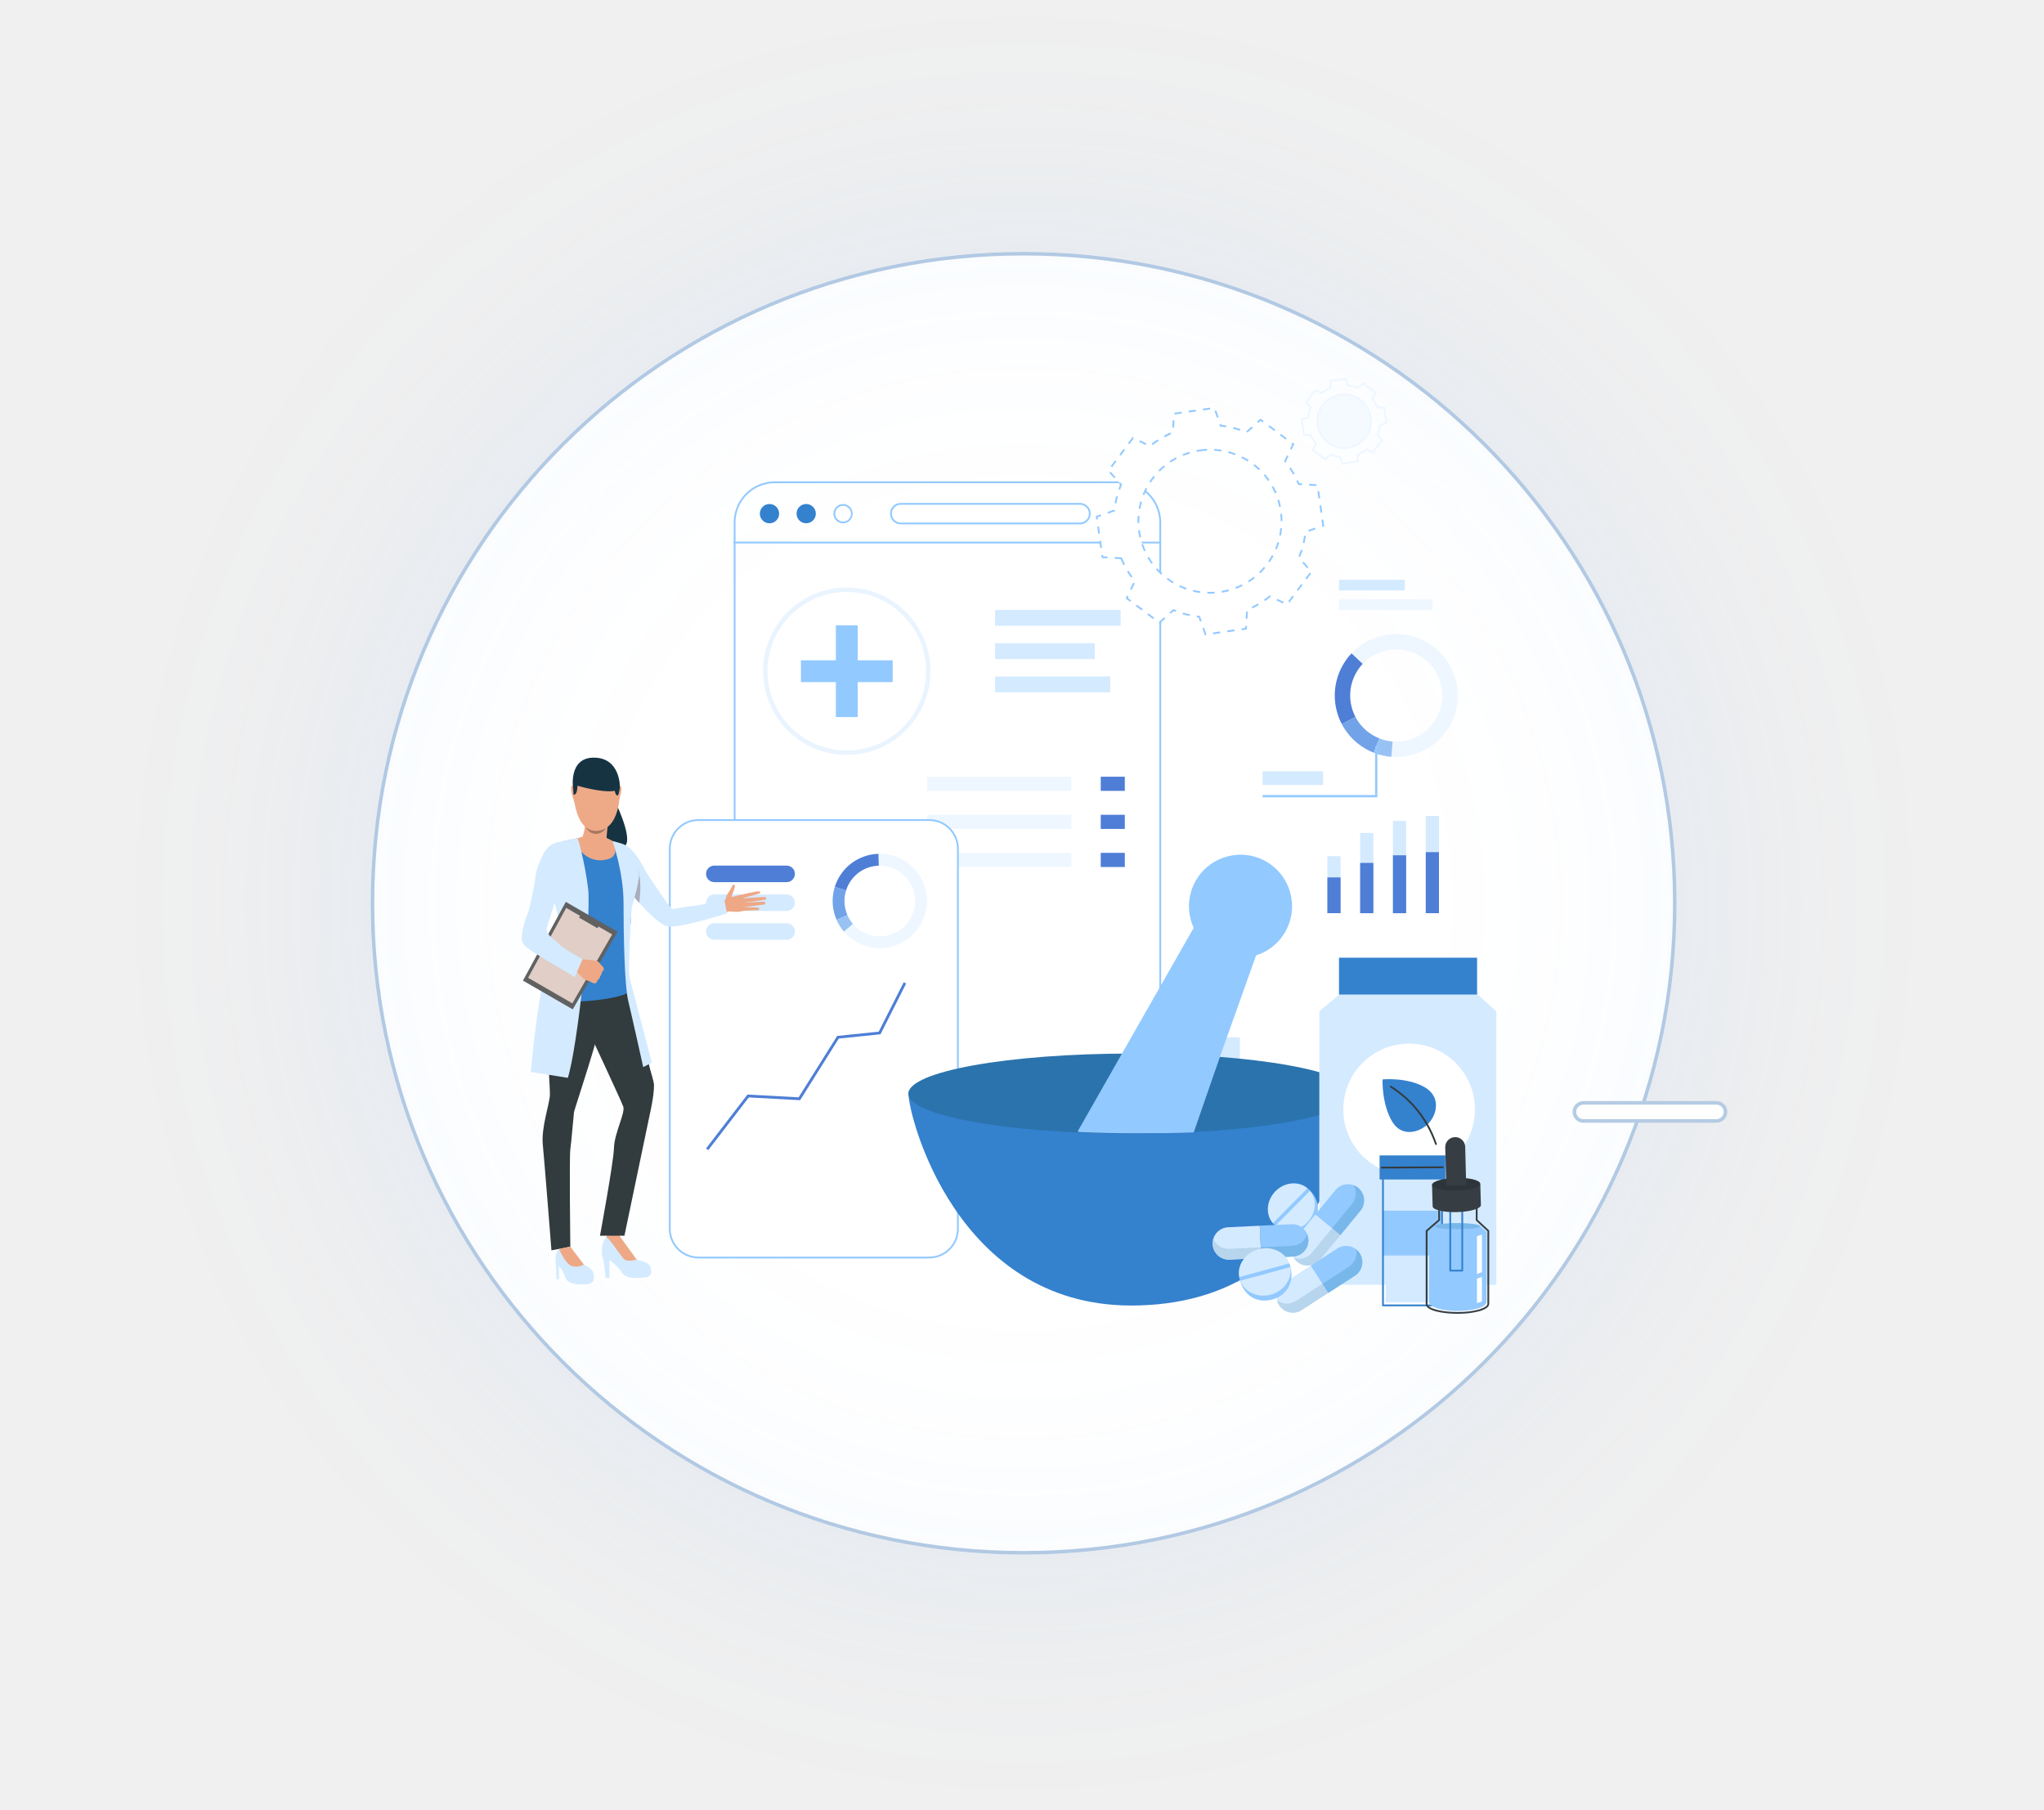
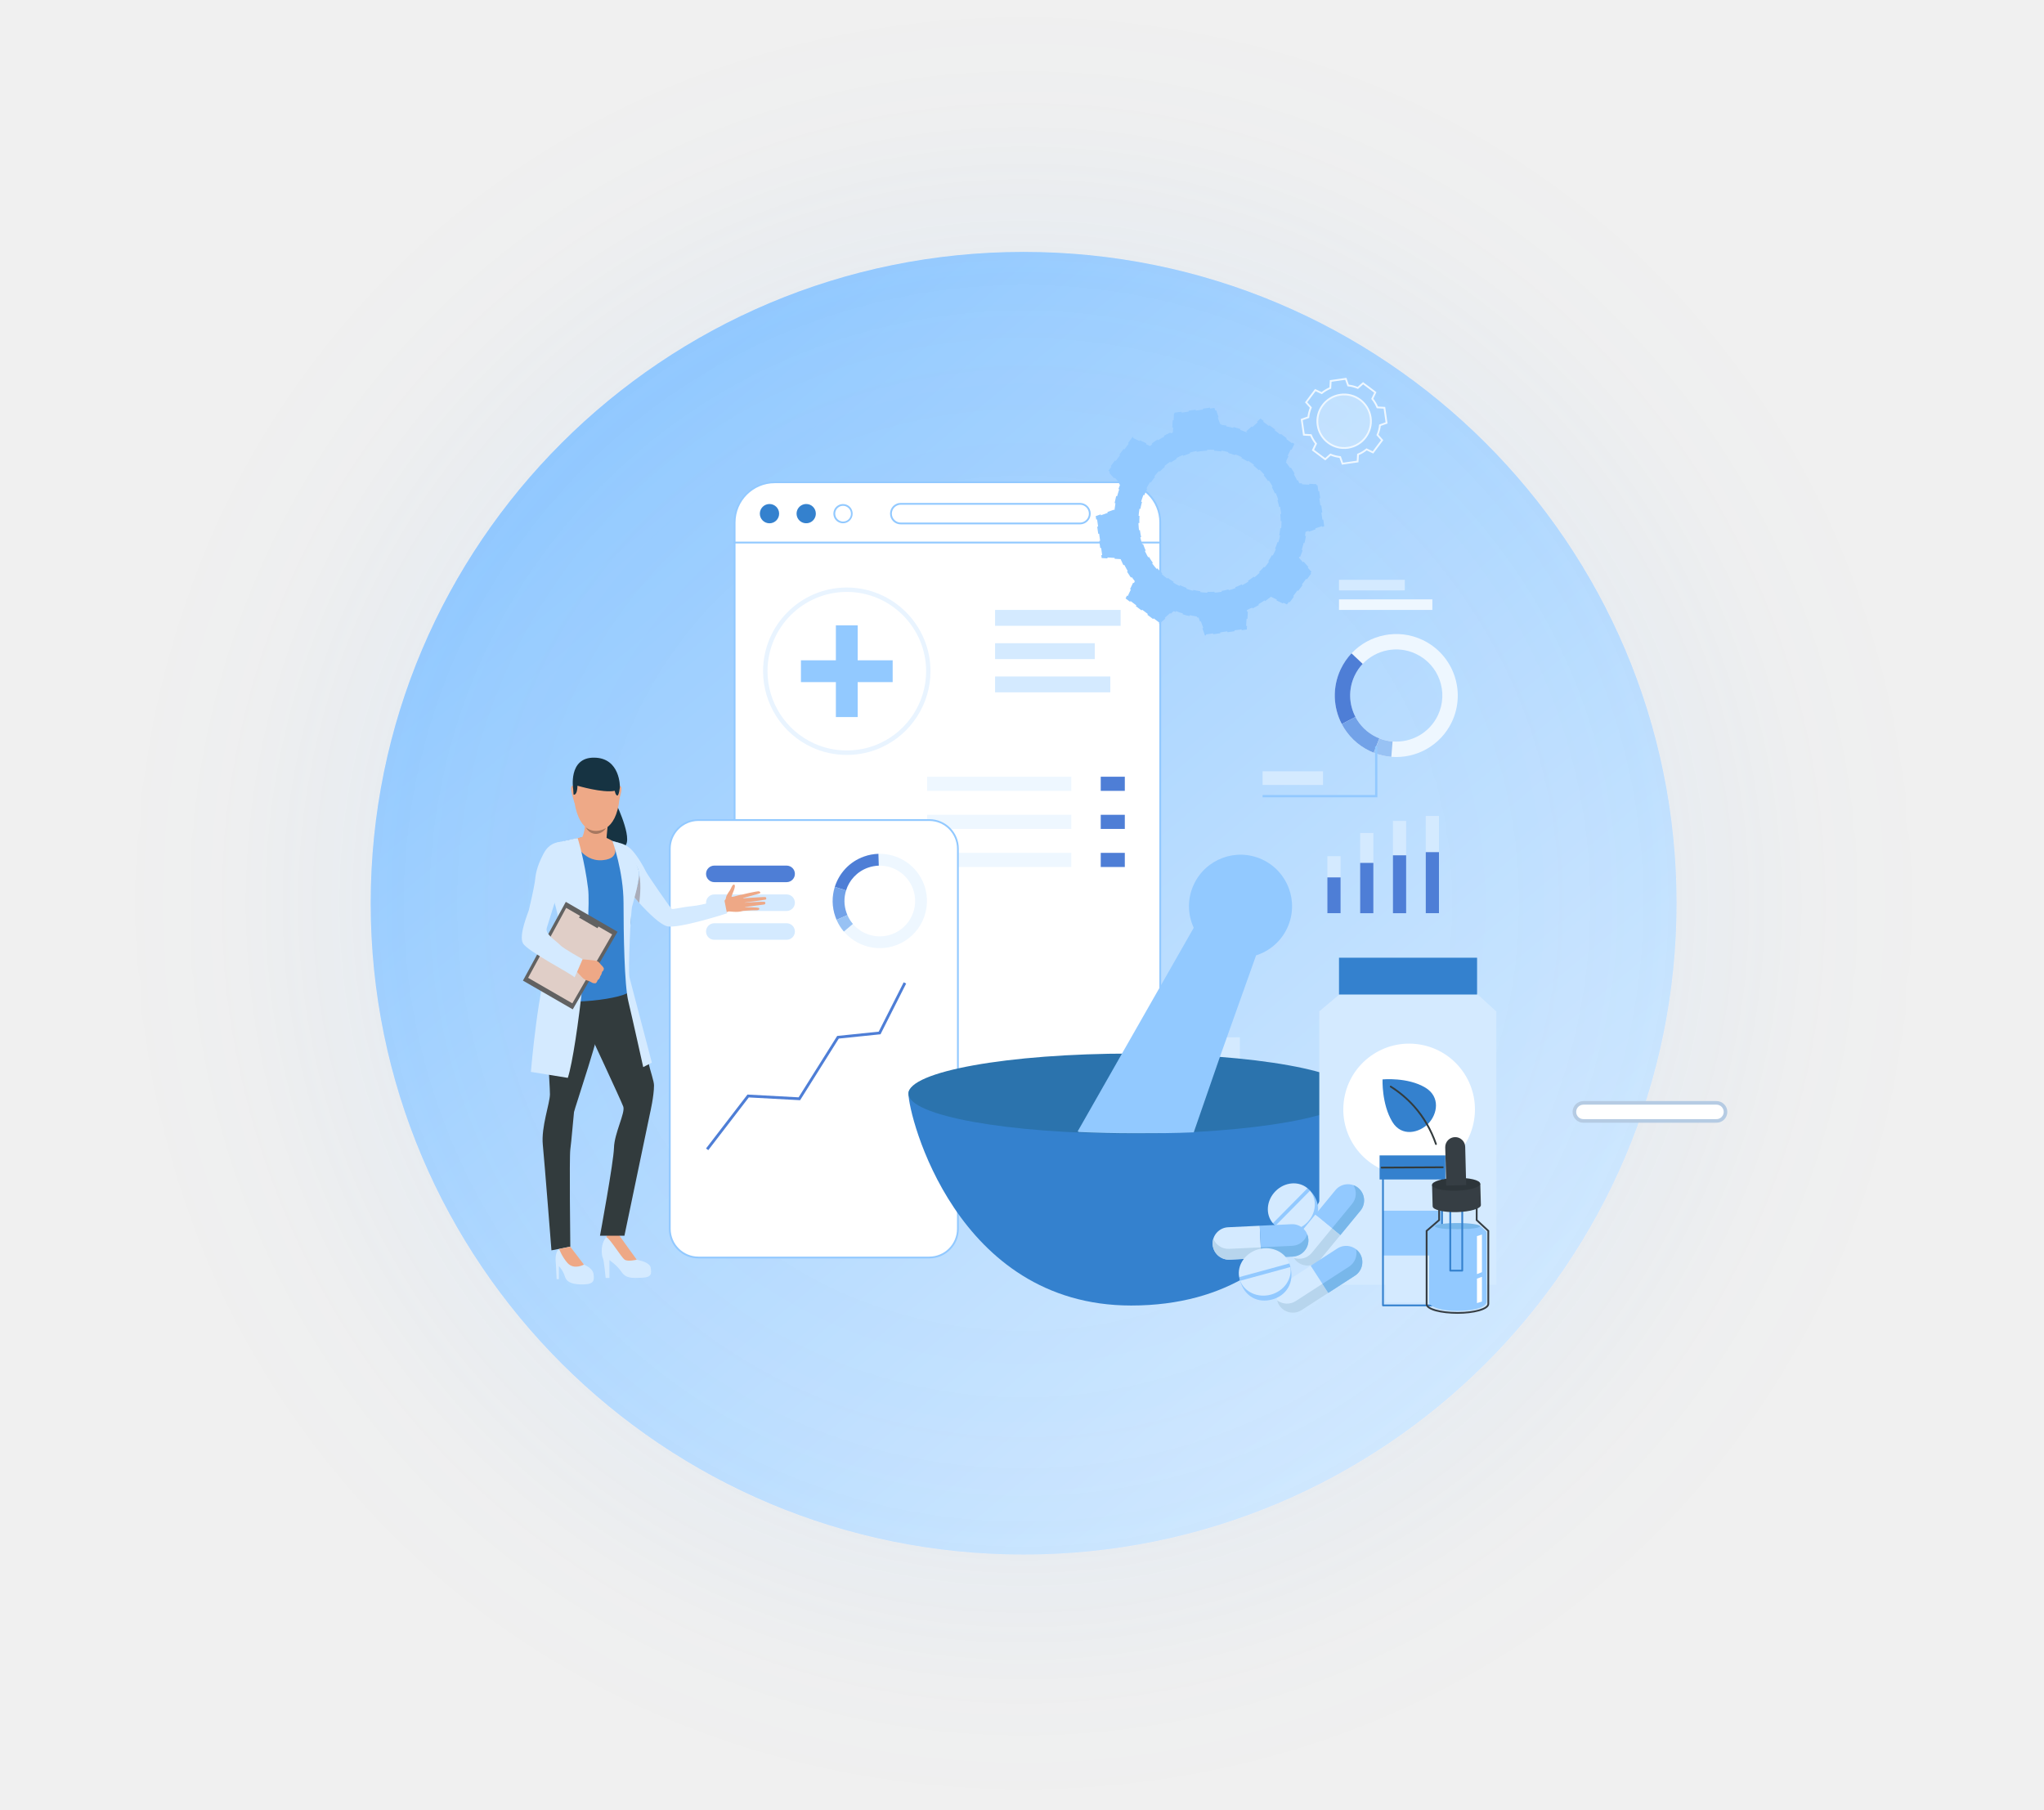
<svg xmlns="http://www.w3.org/2000/svg" width="568" height="503" viewBox="0 0 568 503" fill="none">
-   <g filter="url(#filter0_di_1_2115)">
-     <ellipse cx="284.452" cy="251.022" rx="181.452" ry="181.022" fill="white" />
-     <path d="M465.405 251.022C465.405 350.721 384.391 431.545 284.452 431.545C184.514 431.545 103.5 350.721 103.5 251.022C103.5 151.324 184.514 70.5 284.452 70.5C384.391 70.5 465.405 151.324 465.405 251.022Z" stroke="#B5CBE3" />
+   <g filter="url(#filter0_di_1_2258)">
+     <ellipse cx="284.452" cy="251.022" rx="181.452" ry="181.022" fill="url(#paint0_linear_1_2258)" />
  </g>
  <path opacity="0.4" d="M372.47 109.7C376.54 109.12 380.31 111.95 380.89 116.02C381.47 120.09 378.64 123.86 374.57 124.44C370.5 125.02 366.73 122.19 366.15 118.12C365.57 114.05 368.4 110.28 372.47 109.7Z" fill="#E9F4FF" />
  <path d="M364.28 120.92C364.64 121.79 365.12 122.59 365.7 123.31L364.86 125.08L366.56 126.35L368.26 127.63L369.72 126.33C370.57 126.68 371.47 126.92 372.41 127.02L373.06 128.86L375.16 128.56L377.26 128.26L377.37 126.31C378.24 125.95 379.04 125.47 379.76 124.89L381.53 125.73L382.8 124.03L384.08 122.33L382.78 120.87C383.13 120.02 383.37 119.12 383.47 118.18L385.31 117.53L385.01 115.43L384.71 113.33L382.76 113.22C382.4 112.35 381.92 111.55 381.34 110.83L382.18 109.06L380.48 107.78L378.78 106.51L377.32 107.81C376.47 107.46 375.57 107.22 374.63 107.12L373.98 105.28L371.88 105.58L369.78 105.88L369.67 107.83C368.8 108.19 368 108.67 367.28 109.25L365.51 108.41L364.23 110.11L362.96 111.81L364.26 113.27C363.91 114.12 363.67 115.02 363.57 115.96L361.73 116.61L362.03 118.71L362.33 120.81L364.28 120.92ZM372.47 109.7C376.54 109.12 380.31 111.95 380.89 116.02C381.47 120.09 378.64 123.86 374.57 124.44C370.5 125.02 366.73 122.19 366.15 118.12C365.57 114.05 368.4 110.28 372.47 109.7ZM372.47 109.7C376.54 109.12 380.31 111.95 380.89 116.02C381.47 120.09 378.64 123.86 374.57 124.44C370.5 125.02 366.73 122.19 366.15 118.12C365.57 114.05 368.4 110.28 372.47 109.7Z" stroke="#EEF7FF" stroke-width="0.5" stroke-miterlimit="10" />
  <path d="M270.38 188.14H258.8V191.08H270.38V188.14Z" fill="white" />
  <path d="M268.06 193.57H258.8V196.51H268.06V193.57Z" fill="white" />
  <path d="M271.49 321.37H259.34V325.29H271.49V321.37Z" fill="white" />
  <path d="M390.38 161.14H372.09V164.08H390.38V161.14Z" fill="#D4EAFF" />
  <path d="M398.03 166.57H372.09V169.51H398.03V166.57Z" fill="#EEF7FF" />
  <path d="M249.1 188.14H227.63V191.08H249.1V188.14Z" fill="white" />
  <path d="M241.36 193.57H227.63V196.51H241.36V193.57Z" fill="white" />
  <path d="M318.66 188.14H305.35V191.08H318.66V188.14Z" fill="white" />
  <path d="M320.86 193.57H305.35V196.51H320.86V193.57Z" fill="white" />
  <path d="M240.6 321.37H228.45V325.29H240.6V321.37Z" fill="white" />
  <path d="M317.5 321.37H305.35V325.29H317.5V321.37Z" fill="white" />
  <path d="M372.53 237.94H368.86V253.78H372.53V237.94Z" fill="#D4EAFF" />
  <path d="M381.64 231.5H377.97V253.78H381.64V231.5Z" fill="#D4EAFF" />
  <path d="M390.75 228.15H387.08V253.79H390.75V228.15Z" fill="#D4EAFF" />
  <path d="M399.87 226.75H396.2V253.79H399.87V226.75Z" fill="#D4EAFF" />
  <path d="M372.53 243.84H368.86V253.78H372.53V243.84Z" fill="#4E7ED6" />
  <path d="M381.64 239.81H377.97V253.79H381.64V239.81Z" fill="#4E7ED6" />
  <path d="M390.75 237.7H387.08V253.79H390.75V237.7Z" fill="#4E7ED6" />
  <path d="M399.87 236.82H396.2V253.78H399.87V236.82Z" fill="#4E7ED6" />
-   <path d="M311.26 134.03H215.3C209.14 134.03 204.14 139.03 204.14 145.19V312.4C204.14 318.56 209.14 323.56 215.3 323.56H311.26C317.42 323.56 322.42 318.56 322.42 312.4V145.19C322.42 139.02 317.42 134.03 311.26 134.03Z" stroke="#92C9FF" stroke-width="0.5" stroke-miterlimit="10" />
+   <path d="M311.26 134.03H215.3C209.14 134.03 204.14 139.03 204.14 145.19V312.4C204.14 318.56 209.14 323.56 215.3 323.56H311.26C317.42 323.56 322.42 318.56 322.42 312.4V145.19C322.42 139.02 317.42 134.03 311.26 134.03Z" fill="white" stroke="#92C9FF" stroke-width="0.5" stroke-miterlimit="10" />
  <path d="M311.4 169.51H276.52V173.92H311.4V169.51Z" fill="#D4EAFF" />
  <path d="M308.53 188H276.52V192.41H308.53V188Z" fill="#D4EAFF" />
  <path d="M304.22 178.76H276.52V183.17H304.22V178.76Z" fill="#D4EAFF" />
  <path d="M235.31 209.8C231.96 209.8 228.72 209.1 225.7 207.73C217.41 203.96 212.05 195.64 212.05 186.54C212.05 173.71 222.49 163.28 235.31 163.28C248.14 163.28 258.57 173.72 258.57 186.54C258.57 195.64 253.21 203.96 244.92 207.73C241.9 209.1 238.67 209.8 235.31 209.8ZM235.31 164.5C223.16 164.5 213.28 174.38 213.28 186.53C213.28 195.15 218.35 203.03 226.21 206.6C229.07 207.9 232.14 208.56 235.32 208.56C238.5 208.56 241.56 207.9 244.43 206.6C252.28 203.03 257.36 195.15 257.36 186.53C257.35 174.39 247.46 164.5 235.31 164.5Z" fill="#E9F4FF" />
  <path d="M297.7 215.86H257.63V219.79H297.7V215.86Z" fill="#EEF7FF" />
  <path d="M297.7 226.44H257.63V230.37H297.7V226.44Z" fill="#EEF7FF" />
  <path d="M297.7 237.02H257.63V240.95H297.7V237.02Z" fill="#EEF7FF" />
  <path d="M312.57 215.86H305.88V219.79H312.57V215.86Z" fill="#4E7ED6" />
  <path d="M312.57 226.44H305.88V230.37H312.57V226.44Z" fill="#4E7ED6" />
  <path d="M312.57 237.02H305.88V240.95H312.57V237.02Z" fill="#4E7ED6" />
  <path d="M258.22 349.48H194.09C189.69 349.48 186.12 345.91 186.12 341.51V235.87C186.12 231.47 189.69 227.9 194.09 227.9H258.22C262.62 227.9 266.19 231.47 266.19 235.87V341.51C266.19 345.91 262.62 349.48 258.22 349.48Z" fill="white" stroke="#92C9FF" stroke-width="0.5" stroke-miterlimit="10" />
  <path d="M256.83 245.98C254.87 240.49 249.62 237.12 244.1 237.29C242.76 237.33 241.41 237.58 240.08 238.05C236.05 239.49 233.17 242.7 231.98 246.48C231.16 249.11 231.15 252.01 232.15 254.8C232.25 255.08 232.36 255.35 232.47 255.62C232.99 256.83 233.68 257.92 234.5 258.88C237.93 262.91 243.62 264.62 248.9 262.73C255.71 260.3 259.26 252.8 256.83 245.98ZM247.79 259.65C243.83 261.07 239.57 259.79 236.99 256.77C236.38 256.05 235.86 255.23 235.47 254.32C235.38 254.12 235.3 253.92 235.23 253.71C234.48 251.62 234.49 249.44 235.1 247.47C235.99 244.63 238.15 242.23 241.17 241.15C242.17 240.79 243.18 240.61 244.18 240.58C248.32 240.45 252.25 242.98 253.73 247.1C255.56 252.19 252.9 257.82 247.79 259.65Z" fill="#EEF7FF" />
  <path d="M235.11 247.46L231.98 246.48C233.17 242.69 236.05 239.49 240.08 238.05C241.41 237.57 242.76 237.33 244.1 237.29L244.2 240.57C243.2 240.6 242.18 240.79 241.19 241.14C238.16 242.22 235.99 244.62 235.11 247.46Z" fill="#4E7ED6" />
  <path d="M235.48 254.31L232.47 255.62C232.35 255.35 232.25 255.08 232.15 254.8C231.15 252.01 231.16 249.11 231.98 246.48L235.11 247.46C234.49 249.43 234.49 251.61 235.24 253.7C235.31 253.91 235.39 254.11 235.48 254.31Z" fill="#72A2E8" />
  <path d="M234.5 258.89C233.68 257.93 232.99 256.84 232.47 255.63L235.48 254.32C235.87 255.23 236.39 256.05 237 256.77L234.5 258.89Z" fill="#98C2F4" />
  <path d="M334.36 299.03H327.3V322.19H334.36V299.03Z" fill="#D4EAFF" />
  <path d="M323.86 305.53H316.8V322.2H323.86V305.53Z" fill="#D4EAFF" />
  <path d="M344.55 288.29H337.49V322.19H344.55V288.29Z" fill="#D4EAFF" />
  <path d="M196.82 319.64L196.2 319.17L207.71 304.19L221.92 304.96L232.64 287.9L244.18 286.71L251.12 272.99L251.81 273.34L244.68 287.44L233.09 288.63L222.34 305.76L208.08 304.99L196.82 319.64Z" fill="#4E7ED6" />
  <path d="M218.59 245.16H198.5C197.23 245.16 196.2 244.13 196.2 242.86C196.2 241.59 197.23 240.56 198.5 240.56H218.59C219.86 240.56 220.89 241.59 220.89 242.86C220.89 244.13 219.86 245.16 218.59 245.16Z" fill="#4E7ED6" />
  <path d="M218.59 253.17H198.5C197.23 253.17 196.2 252.14 196.2 250.87C196.2 249.6 197.23 248.57 198.5 248.57H218.59C219.86 248.57 220.89 249.6 220.89 250.87C220.89 252.14 219.86 253.17 218.59 253.17Z" fill="#D4EAFF" />
  <path d="M218.59 261.18H198.5C197.23 261.18 196.2 260.15 196.2 258.88C196.2 257.61 197.23 256.58 198.5 256.58H218.59C219.86 256.58 220.89 257.61 220.89 258.88C220.89 260.15 219.86 261.18 218.59 261.18Z" fill="#D4EAFF" />
  <path d="M238.34 173.79H232.28V199.28H238.34V173.79Z" fill="#92C9FF" />
  <path d="M248.06 189.567V183.507H222.57V189.567H248.06Z" fill="#92C9FF" />
  <path d="M395.31 177.85C388.45 174.6 380.51 176.33 375.57 181.58C374.37 182.85 373.35 184.33 372.57 185.99C370.19 191.03 370.48 196.64 372.88 201.23C374.54 204.41 377.21 207.09 380.71 208.74C381.06 208.9 381.41 209.06 381.76 209.2C383.36 209.83 385 210.2 386.64 210.33C393.52 210.89 400.33 207.21 403.46 200.61C407.48 192.07 403.84 181.89 395.31 177.85ZM399.58 198.77C397.24 203.72 392.13 206.48 386.97 206.06C385.74 205.96 384.51 205.68 383.31 205.21C383.05 205.11 382.78 204.99 382.52 204.87C379.9 203.63 377.9 201.62 376.65 199.24C374.85 195.8 374.63 191.59 376.42 187.82C377.01 186.57 377.77 185.47 378.67 184.51C382.37 180.58 388.33 179.28 393.47 181.72C399.87 184.74 402.6 192.38 399.58 198.77Z" fill="#EEF7FF" />
  <path d="M376.66 199.24L372.87 201.22C370.47 196.64 370.18 191.02 372.56 185.98C373.35 184.32 374.37 182.84 375.56 181.57L378.67 184.5C377.77 185.45 377.01 186.56 376.42 187.81C374.64 191.59 374.86 195.8 376.66 199.24Z" fill="#4E7ED6" />
  <path d="M383.31 205.21L381.74 209.19C381.39 209.05 381.04 208.9 380.69 208.73C377.2 207.08 374.53 204.4 372.86 201.22L376.65 199.24C377.9 201.62 379.9 203.63 382.52 204.87C382.79 204.99 383.05 205.11 383.31 205.21Z" fill="#72A2E8" />
  <path d="M386.63 210.33C384.99 210.2 383.35 209.83 381.75 209.2L383.32 205.22C384.52 205.69 385.75 205.97 386.98 206.07L386.63 210.33Z" fill="#98C2F4" />
  <path d="M382.75 221.58H350.86V220.95H382.12V207.44H382.75V221.58Z" fill="#92C9FF" />
  <path d="M367.65 214.35H350.86V218.15H367.65V214.35Z" fill="#D4EAFF" />
  <path d="M172.03 343.25C172.03 343.25 172.5 344.36 173.38 345.51C174.03 346.36 176.05 349.83 176.94 350.08C177.83 350.32 180.58 350.81 180.82 352.34C181.06 353.88 181.18 354.97 178.48 355.09C175.77 355.21 173.99 355.37 172.7 353.47C171.41 351.57 169.35 350.2 169.35 350.2V355.16H168.3C168.3 355.16 167.82 350 167.53 349.64C167.25 349.28 166.52 345.32 169.03 343.25C171.53 341.19 172.03 343.25 172.03 343.25Z" fill="#D4EAFF" />
  <path d="M176.94 350.08C176.94 350.08 174.52 350.69 173.59 350.08C172.66 349.47 169.5 344.13 168.45 343.81C168.45 343.81 169.46 341.75 172.03 343.25C172.03 343.25 176.25 349.19 176.94 350.08Z" fill="#EEA886" />
  <path d="M171.39 223.71C171.39 223.71 176.62 234.73 173.02 235.39C168.08 236.3 166.08 227.16 166.08 227.16L171.39 223.71Z" fill="#163342" />
  <path d="M199.94 251.1C199.94 251.1 201.57 250.59 201.71 249.62C201.82 248.8 202.56 247.81 202.79 247.51C203.09 247.1 203.56 245.51 204.08 245.89C204.6 246.27 203.43 248.55 203.29 249.08C203.14 249.61 205.38 248.6 205.93 248.74C206.48 248.88 207.94 252.68 206.32 253.19C204.71 253.7 202.64 253.18 202.38 253.33C202.11 253.48 201.22 253.75 201.22 253.75L199.94 251.1Z" fill="#EEA886" />
  <path d="M205.52 248.77C205.52 248.77 210.57 247.53 210.97 247.73C211.38 247.93 211.43 248.21 210.96 248.34C210.49 248.48 206.12 249.68 206.12 249.68C206.12 249.68 212.34 249.22 212.71 249.31C212.93 249.36 213.06 249.89 212.81 249.99C212.56 250.09 206.43 250.9 206.43 250.9C206.43 250.9 212.24 250.48 212.52 250.65C212.77 250.8 212.77 251.31 212.34 251.37C211.91 251.43 206.54 252.13 206.54 252.13C206.54 252.13 210.79 252.09 210.94 252.37C211.04 252.54 211.17 253 210.07 252.97C208.97 252.95 206.38 253.16 206.38 253.16L205.52 248.77Z" fill="#EEA886" />
  <path d="M158.47 346.46C158.47 346.46 161.18 350.48 162.27 351.45C162.27 351.45 164.69 352.34 164.94 354.04C165.18 355.74 165.14 356.87 162.27 356.95C159.4 357.03 157.52 356.52 156.99 354.78C156.46 353.04 155.31 351.86 155.31 351.86V355.5H154.68C154.68 355.5 154.52 351.98 154.48 351.34C154.44 350.69 154.02 348.21 155.38 347.11C156.74 346 158.47 346.46 158.47 346.46Z" fill="#D4EAFF" />
  <path d="M156.66 268.84C156.66 268.84 153.24 273.29 152.31 278.56C151.38 283.83 152.86 301.54 152.82 304.14C152.78 306.75 150.35 313.23 150.84 318.14C151.32 323.05 153.24 347.49 153.24 347.49L158.48 346.45C158.48 346.45 158.18 321.53 158.48 319.47C158.78 317.41 159.39 309.9 159.51 309.05C159.63 308.2 167.21 285.91 167.21 282.11C167.2 278.32 164.9 262.64 156.66 268.84Z" fill="#323B3D" />
  <path d="M173.83 270.58C173.83 270.58 179.45 292.02 180.11 294.99C180.78 297.96 181.74 300.41 181.74 301.67C181.74 304.6 180.65 309.3 180.65 309.3L173.52 343.42H166.73C166.73 343.42 170.52 322.95 170.62 318.95C170.72 314.94 173.81 309.24 173.2 307.54C172.59 305.84 163.44 286.26 163.44 286.26C163.44 286.26 156.51 264.35 173.83 270.58Z" fill="#323B3D" />
  <path d="M162.27 351.45C162.27 351.45 159.5 353 157.71 351.01C156.2 349.33 155.37 347.1 155.37 347.1L158.47 346.46L162.27 351.45Z" fill="#EEA886" />
  <path d="M171.51 234.14C171.51 234.14 173.83 234.36 175.58 236.23C177.33 238.11 178.97 241.1 179.43 242.1C179.89 243.1 186.31 252.37 186.65 252.58C186.98 252.79 189.79 252.05 192.04 251.86C195.71 251.55 201.2 249.68 201.2 249.68L202.02 253.83C202.02 253.83 188.51 258.19 185.39 257.42C181.58 256.48 172.8 245.22 172.8 245.22C172.8 245.22 166.26 237.56 171.51 234.14Z" fill="#D4EAFF" />
  <path d="M167.47 232.52C167.47 232.52 170.47 233.94 171.51 234.14C172.55 234.35 176.59 239.6 177.3 241.52C178.01 243.44 177.3 246.31 175.84 249.69C174.38 253.07 175.76 254.19 175.09 257.57C174.42 260.95 174.64 273.57 174.76 275.45C174.89 277.33 155.26 280.17 151.38 276.75C151.38 276.75 154 265.37 157.11 262.12C157.78 261.42 157.71 256.74 157.25 255.57C156.79 254.4 151.62 245.69 151.62 245.69C151.62 245.69 151.24 236.86 153.5 235.11C155.46 233.59 160.8 233.05 161.75 232.71C162.72 232.37 165.51 232.23 167.47 232.52Z" fill="#3481CE" />
  <path d="M168.9 229.06C168.9 229.06 168.3 234.56 168.43 236.36C168.43 236.36 165.31 239.48 161.77 232.71C161.77 232.71 163.26 229.92 162.14 226.12C161.01 222.31 168.9 229.06 168.9 229.06Z" fill="#EEA886" />
  <path d="M177.63 250.93C177.63 250.93 178.38 245.94 177.58 242.9C177.58 242.9 177.58 245.51 176.15 249.22L177.63 250.93Z" fill="#AAADBA" />
  <path d="M159.69 218.73C159.69 218.73 159 217.9 158.75 218.74C158.49 219.57 159.33 222.04 159.43 222.4C159.43 222.4 159.85 223.79 160.01 223.61C160.17 223.43 159.69 218.73 159.69 218.73Z" fill="#EEA987" />
  <path d="M171.71 218.83C171.71 218.83 172.4 218 172.65 218.84C172.91 219.67 172.07 222.14 171.97 222.5C171.97 222.5 171.55 223.89 171.39 223.71C171.23 223.53 171.71 218.83 171.71 218.83Z" fill="#EEA987" />
  <path d="M166.78 210.82C166.78 210.82 173.09 211.79 172.17 221.74C171.25 231.69 165.67 230.9 165.3 230.89C164.93 230.88 159.71 231.1 159.26 218.96C159.26 218.96 159.05 209.98 166.78 210.82Z" fill="#EEA987" />
  <path d="M160.47 218.36C160.47 218.36 167.48 220.44 170.83 219.78C170.83 219.78 171.04 221.02 171.53 221.09C172.01 221.17 172.26 218.72 172.26 218.72C172.26 218.72 172.42 210.63 165.11 210.56C157.79 210.48 159.28 219.32 159.28 219.32L159.38 220.83C159.37 220.84 160.42 221.25 160.47 218.36Z" fill="#163342" />
  <path d="M162.82 229.94C162.82 229.94 165.03 232.03 168.43 230.11C168.43 230.11 167.43 231.79 165.52 231.75C163.61 231.7 162.82 229.94 162.82 229.94Z" fill="#A77860" />
  <path d="M159.37 233.19C159.37 233.19 161.51 239.52 167.4 239.06C173.29 238.59 170.19 233.71 170.19 233.71C170.19 233.71 168.72 232.87 168.31 232.79C167.9 232.71 161.8 232.63 161.8 232.63L159.37 233.19Z" fill="#EEA886" />
  <path d="M170.19 233.71C170.19 233.71 173.27 242.24 173.27 250.93C173.27 259.62 173.52 273.79 174.6 278.26C175.68 282.73 178.74 296.56 178.74 296.56L181.14 295.32C181.14 295.32 175.36 273.25 174.93 271.65C174.49 270.06 175.26 253.24 175.68 251.83C176.09 250.42 177.86 244.15 177.58 242.42C177.23 240.23 175.18 236.98 171.87 234.2L170.19 233.71Z" fill="#D4EAFF" />
  <path d="M160.53 232.92C160.53 232.92 162.45 239.06 163.42 246.92C164.39 254.78 160.44 291.27 157.79 299.55L147.52 297.89C147.52 297.89 149.73 272.1 152.73 267.41C155.73 262.72 156.69 258.56 153.45 248.77C150.21 238.97 154.87 234.12 154.87 234.12C154.87 234.12 159.63 233.02 160.53 232.92Z" fill="#D4EAFF" />
  <path d="M171.61 258.95L159.16 280.51L145.32 272.52L157.23 250.64L171.61 258.95Z" fill="#616161" />
  <path d="M170.11 259.69L159.05 278.84L146.76 271.75L157.34 252.31L170.11 259.69Z" fill="#E0CEC7" />
  <path d="M166.03 257.97L166.81 256.62L161.84 253.75L160.87 254.99L166.03 257.97Z" fill="#616161" />
  <path d="M165.44 273.27C165.44 273.27 164.87 273.27 164.63 273.15C164.63 273.15 164.2 272.9 163.88 272.74C163.78 272.69 163.69 272.65 163.63 272.63C163.38 272.54 162.79 272.43 162.24 272.04C161.69 271.66 159.74 269.4 159.74 269.4L160.66 268L161.34 266.57C161.34 266.57 165.43 266.83 165.99 267.13C166.04 267.16 166.1 267.19 166.14 267.22C166.58 267.52 166.79 267.92 167.01 268.11C167.09 268.18 167.83 268.9 167.8 269.21C167.76 269.64 167.57 269.92 167.31 270.06C167.31 270.06 167.2 270.89 166.79 271.28C166.79 271.28 166.72 272.05 166.07 272.39C166.06 272.38 165.89 273.16 165.44 273.27Z" fill="#EEA886" />
  <path d="M157 234.14C157 234.14 153.22 233.06 151.05 237.22C148.88 241.39 148.89 243.16 148.6 245.2C148.33 247.12 147.09 252.37 146.97 252.91C146.85 253.45 144.05 259.91 145.33 262.17C146.62 264.44 159.71 271.12 159.62 271.62C159.54 272.12 161.89 266.57 161.89 266.57C161.89 266.57 156.59 263.62 155.73 262.71C154.32 261.23 151.35 259.64 151.96 257.81C152.68 255.66 154.83 248.4 155.33 247.34C155.83 246.28 160.19 235.5 157 234.14Z" fill="#D4EAFF" />
  <path d="M213.83 145.43C215.31 145.43 216.51 144.23 216.51 142.75C216.51 141.27 215.31 140.07 213.83 140.07C212.35 140.07 211.15 141.27 211.15 142.75C211.15 144.23 212.35 145.43 213.83 145.43Z" fill="#3481CE" />
  <path d="M224.04 140.07C223.51 140.07 222.99 140.23 222.55 140.52C222.11 140.81 221.77 141.23 221.56 141.72C221.36 142.21 221.3 142.75 221.41 143.27C221.51 143.79 221.77 144.27 222.14 144.64C222.51 145.01 222.99 145.27 223.51 145.37C224.03 145.47 224.57 145.42 225.06 145.22C225.55 145.02 225.97 144.67 226.26 144.23C226.55 143.79 226.71 143.27 226.71 142.74C226.71 142.03 226.43 141.35 225.92 140.84C225.44 140.35 224.76 140.07 224.04 140.07Z" fill="#3481CE" />
  <path d="M234.27 145.43C233.74 145.43 233.22 145.27 232.78 144.98C232.34 144.69 231.99 144.27 231.79 143.78C231.59 143.29 231.53 142.75 231.64 142.23C231.74 141.71 232 141.23 232.37 140.86C232.75 140.49 233.22 140.23 233.74 140.13C234.26 140.03 234.8 140.08 235.29 140.28C235.78 140.48 236.2 140.83 236.49 141.27C236.78 141.71 236.94 142.23 236.94 142.76C236.94 143.47 236.66 144.15 236.15 144.65C235.66 145.14 234.98 145.43 234.27 145.43ZM234.27 140.57C233.84 140.57 233.42 140.7 233.06 140.94C232.7 141.18 232.42 141.52 232.26 141.92C232.09 142.32 232.05 142.76 232.14 143.18C232.22 143.6 232.43 143.99 232.74 144.3C233.04 144.6 233.43 144.81 233.86 144.9C234.28 144.98 234.72 144.94 235.12 144.78C235.52 144.62 235.86 144.34 236.1 143.98C236.34 143.62 236.47 143.2 236.47 142.77C236.47 142.19 236.24 141.64 235.83 141.23C235.4 140.8 234.85 140.57 234.27 140.57Z" fill="#92C9FF" />
  <path d="M300.18 145.73H250.39C249.99 145.74 249.6 145.67 249.22 145.53C248.85 145.38 248.51 145.17 248.23 144.89C247.94 144.61 247.72 144.28 247.56 143.91C247.41 143.54 247.33 143.15 247.33 142.75C247.33 142.35 247.41 141.96 247.56 141.59C247.71 141.22 247.94 140.89 248.23 140.61C248.52 140.33 248.85 140.11 249.22 139.97C249.59 139.82 249.99 139.76 250.39 139.77H300.18C300.96 139.79 301.7 140.11 302.24 140.67C302.78 141.23 303.09 141.97 303.09 142.75C303.09 143.53 302.79 144.28 302.24 144.83C301.7 145.39 300.96 145.71 300.18 145.73ZM250.39 140.27C250.06 140.26 249.73 140.32 249.42 140.44C249.11 140.56 248.83 140.74 248.59 140.97C248.35 141.2 248.16 141.48 248.03 141.78C247.9 142.09 247.83 142.41 247.83 142.75C247.83 143.08 247.9 143.41 248.03 143.72C248.16 144.03 248.35 144.3 248.59 144.53C248.83 144.76 249.11 144.94 249.42 145.06C249.73 145.18 250.06 145.24 250.39 145.23H300.18C300.83 145.21 301.44 144.94 301.89 144.48C302.34 144.02 302.59 143.4 302.59 142.75C302.59 142.1 302.34 141.48 301.89 141.02C301.44 140.56 300.83 140.29 300.18 140.27H250.39Z" fill="#92C9FF" />
  <path d="M203.86 150.78H322.36" stroke="#92C9FF" stroke-width="0.5" stroke-miterlimit="10" />
-   <path d="M311.57 155.15C312.54 157.47 313.82 159.61 315.35 161.53L313.1 166.24L317.64 169.64L322.18 173.04L326.08 169.56C328.35 170.5 330.76 171.13 333.26 171.4L335 176.32L340.62 175.52L346.24 174.72L346.54 169.51C348.86 168.54 351 167.26 352.92 165.73L357.63 167.98L361.03 163.44L364.43 158.9L360.95 155C361.89 152.73 362.52 150.32 362.79 147.82L367.71 146.08L366.91 140.46L366.11 134.84L360.9 134.54C359.93 132.22 358.65 130.08 357.12 128.16L359.37 123.45L354.83 120.05L350.29 116.65L346.39 120.13C344.12 119.19 341.71 118.56 339.21 118.29L337.47 113.37L331.85 114.17L326.23 114.97L325.93 120.18C323.61 121.15 321.47 122.43 319.55 123.96L314.84 121.71L311.44 126.25L308.04 130.79L311.52 134.69C310.58 136.96 309.95 139.37 309.68 141.87L304.76 143.61L305.56 149.23L306.36 154.85L311.57 155.15ZM333.43 125.18C344.3 123.63 354.37 131.18 355.92 142.05C357.47 152.92 349.92 162.99 339.05 164.54C328.18 166.09 318.11 158.54 316.56 147.67C315 136.8 322.56 126.73 333.43 125.18Z" fill="white" stroke="#92C9FF" stroke-width="0.5" stroke-miterlimit="10" stroke-dasharray="2 2" />
+   <path d="M311.57 155.15C312.54 157.47 313.82 159.61 315.35 161.53L313.1 166.24L317.64 169.64L322.18 173.04L326.08 169.56C328.35 170.5 330.76 171.13 333.26 171.4L335 176.32L340.62 175.52L346.24 174.72L346.54 169.51C348.86 168.54 351 167.26 352.92 165.73L357.63 167.98L361.03 163.44L364.43 158.9L360.95 155C361.89 152.73 362.52 150.32 362.79 147.82L367.71 146.08L366.91 140.46L366.11 134.84L360.9 134.54C359.93 132.22 358.65 130.08 357.12 128.16L359.37 123.45L354.83 120.05L350.29 116.65L346.39 120.13C344.12 119.19 341.71 118.56 339.21 118.29L337.47 113.37L331.85 114.17L326.23 114.97L325.93 120.18C323.61 121.15 321.47 122.43 319.55 123.96L314.84 121.71L311.44 126.25L308.04 130.79L311.52 134.69C310.58 136.96 309.95 139.37 309.68 141.87L304.76 143.61L305.56 149.23L306.36 154.85L311.57 155.15ZM333.43 125.18C344.3 123.63 354.37 131.18 355.92 142.05C357.47 152.92 349.92 162.99 339.05 164.54C328.18 166.09 318.11 158.54 316.56 147.67C315 136.8 322.56 126.73 333.43 125.18Z" fill="#92C9FF" stroke="#92C9FF" stroke-width="0.5" stroke-miterlimit="10" stroke-dasharray="2 2" />
  <path d="M376.21 303.93C376.21 310.08 368.55 362.82 314.33 362.82C265.65 362.82 252.45 310.07 252.45 303.93C252.45 297.79 280.16 298.77 314.33 298.77C348.5 298.77 376.21 297.78 376.21 303.93Z" fill="#3481CE" />
  <path d="M314.33 315.06C348.505 315.06 376.21 310.077 376.21 303.93C376.21 297.783 348.505 292.8 314.33 292.8C280.155 292.8 252.45 297.783 252.45 303.93C252.45 310.077 280.155 315.06 314.33 315.06Z" fill="#2B73AD" />
  <path d="M311.85 292.69L331.72 257.84C330.03 254.18 329.89 249.83 331.71 245.88C335.01 238.69 343.51 235.54 350.7 238.84C357.89 242.14 361.04 250.64 357.74 257.83C355.99 261.65 352.76 264.33 349.05 265.51L339.06 293.54L331.73 314.69C326.54 314.94 320.93 314.95 315.29 314.95C309.96 314.95 304.78 314.83 299.84 314.6L299.47 314.43L311.85 292.69Z" fill="#92C9FF" />
  <path d="M415.74 281.05L410.28 276.04H372.59L366.63 281.05C366.66 281.06 366.68 281.03 366.71 281.03H366.62V357.06H415.81V281.03H415.65C415.69 281.03 415.72 281.06 415.74 281.05Z" fill="#D4EAFF" />
  <path d="M409.631 311.258C411.249 301.287 404.478 291.892 394.507 290.274C384.536 288.655 375.141 295.427 373.523 305.398C371.905 315.369 378.676 324.763 388.647 326.382C398.618 328 408.013 321.229 409.631 311.258Z" fill="white" />
  <path d="M396.06 302.25C400.32 304.8 399.45 309.62 396.92 312.24C394.39 314.87 389.48 316.04 386.9 311.76C383.91 306.8 384.19 299.98 384.19 299.98C384.19 299.98 391.14 299.3 396.06 302.25Z" fill="#3481CE" />
  <path d="M399.03 318.19C398.93 318.19 398.83 318.13 398.8 318.02C397.44 314.1 395.41 310.6 392.77 307.63C390.91 305.54 388.74 303.71 386.33 302.19C386.21 302.12 386.18 301.96 386.25 301.85C386.32 301.73 386.48 301.7 386.59 301.77C389.05 303.32 391.25 305.18 393.14 307.3C395.83 310.32 397.89 313.87 399.27 317.86C399.31 317.99 399.25 318.13 399.12 318.18C399.08 318.18 399.05 318.19 399.03 318.19Z" fill="#323B3D" />
  <path d="M410.46 266.16H372.09V276.39H410.46V266.16Z" fill="#3481CE" />
  <path d="M399.97 325.44H385.07V361.93H399.97V325.44Z" fill="#D4EAFF" />
  <path d="M400.53 336.47H384.31V348.92H400.53V336.47Z" fill="#92C9FF" />
  <path d="M400.72 363.03H384.31C384.17 363.03 384.06 362.92 384.06 362.78V327.13C384.06 326.99 384.17 326.88 384.31 326.88H400.72C400.86 326.88 400.97 326.99 400.97 327.13V362.78C400.97 362.92 400.86 363.03 400.72 363.03ZM384.56 362.54H400.47V327.39H384.56V362.54Z" fill="#3481CE" />
  <path d="M401.66 321.1H383.37V327.79H401.66V321.1Z" fill="#3481CE" />
  <path d="M383.94 324.74C383.8 324.74 383.69 324.63 383.69 324.49C383.69 324.35 383.8 324.24 383.94 324.24L400.91 324.15C401.05 324.15 401.16 324.26 401.16 324.4C401.16 324.54 401.05 324.65 400.91 324.65L383.94 324.74Z" fill="#323B3D" />
  <path d="M364.2 340.68C361.54 343.37 357.61 343.81 354.35 340.58C351.92 338.18 360.66 327.54 363.98 330.83C367.11 333.92 366.86 337.99 364.2 340.68Z" fill="#92C9FF" />
  <path d="M363.25 339.74C360.73 342.29 356.9 342.64 354.43 340.63C354.29 340.52 354.72 339.57 354.72 339.57C354.72 339.57 353.82 340.06 353.72 339.95C351.61 337.51 351.89 333.63 354.44 331.05C356.98 328.47 360.87 328.15 363.33 330.22C363.44 330.31 362.97 331.22 362.97 331.22C362.97 331.22 363.91 330.78 364.03 330.92C366.07 333.36 365.77 337.19 363.25 339.74Z" fill="#D4EAFF" />
  <path d="M353.73 339.94C353.83 340.05 353.93 340.16 354.03 340.27C354.16 340.4 354.3 340.52 354.44 340.63L364.03 330.92C363.91 330.78 363.79 330.65 363.66 330.52C363.55 330.41 363.44 330.32 363.33 330.22L353.73 339.94Z" fill="#92C9FF" />
  <path d="M365.5 337.56L371.1 330.75C372.67 328.84 375.52 328.56 377.43 330.13C379.34 331.7 379.62 334.55 378.05 336.46L372.45 343.27L365.5 337.56Z" fill="#92C9FF" />
  <path d="M372.45 343.27L366.85 350.08C365.28 351.99 362.43 352.27 360.52 350.7C358.61 349.13 358.33 346.28 359.9 344.37L365.5 337.56L372.45 343.27Z" fill="#D4EAFF" />
  <path d="M376.11 329.38C376.58 329.55 377.03 329.8 377.43 330.13C379.34 331.7 379.62 334.55 378.05 336.46L372.45 343.27L370.14 341.37L375.74 334.56C376.98 333.05 377.06 330.96 376.11 329.38Z" fill="#78B7EA" />
  <path d="M364.53 348.18L370.13 341.37L372.44 343.27L366.84 350.08C365.27 351.99 362.42 352.27 360.51 350.7C360.1 350.37 359.77 349.98 359.52 349.55C361.26 350.18 363.29 349.69 364.53 348.18Z" fill="#B7D5ED" />
  <path d="M364.23 351.75L356.82 356.54C354.74 357.88 354.14 360.68 355.48 362.76C356.82 364.84 359.62 365.44 361.7 364.1L369.11 359.31L364.23 351.75Z" fill="#D4EAFF" />
  <path d="M369.11 359.31L376.52 354.52C378.6 353.18 379.2 350.38 377.86 348.3C376.52 346.22 373.72 345.62 371.64 346.96L364.23 351.75L369.11 359.31Z" fill="#92C9FF" />
  <path d="M354.88 361.36C354.99 361.84 355.19 362.32 355.48 362.76C356.82 364.84 359.62 365.44 361.7 364.1L369.11 359.31L367.48 356.79L360.07 361.58C358.43 362.64 356.35 362.49 354.88 361.36Z" fill="#B7D5ED" />
  <path d="M374.89 352.01L367.48 356.8L369.11 359.32L376.52 354.53C378.6 353.19 379.2 350.39 377.86 348.31C377.58 347.87 377.22 347.5 376.83 347.19C377.25 348.99 376.53 350.95 374.89 352.01Z" fill="#78B7EA" />
  <path d="M350.07 340.65L341.26 341.07C338.79 341.19 336.86 343.31 336.98 345.78C337.1 348.25 339.22 350.18 341.69 350.06L350.5 349.64L350.07 340.65Z" fill="#D4EAFF" />
  <path d="M350.5 349.63L359.31 349.21C361.78 349.09 363.71 346.97 363.59 344.5C363.47 342.03 361.35 340.1 358.88 340.22L350.07 340.64L350.5 349.63Z" fill="#92C9FF" />
  <path d="M337.16 344.27C337.02 344.75 336.95 345.25 336.97 345.78C337.09 348.25 339.21 350.18 341.68 350.06L350.49 349.64L350.35 346.65L341.54 347.07C339.6 347.16 337.87 345.98 337.16 344.27Z" fill="#B7D5ED" />
  <path d="M359.16 346.22L350.35 346.64L350.49 349.63L359.3 349.21C361.77 349.09 363.7 346.97 363.58 344.5C363.55 343.98 363.44 343.48 363.25 343.02C362.72 344.79 361.11 346.12 359.16 346.22Z" fill="#78B7EA" />
  <path d="M353.54 361.14C349.68 362.2 345.86 360.52 344.58 355.84C343.63 352.36 357.25 347.25 358.56 352.02C359.78 356.5 357.4 360.09 353.54 361.14Z" fill="#92C9FF" />
  <path d="M353.17 359.79C349.52 360.79 345.83 359.08 344.63 355.94C344.56 355.76 345.46 355.12 345.46 355.12C345.46 355.12 344.38 355.09 344.35 354.94C343.71 351.6 346.03 348.19 349.72 347.18C353.41 346.17 357.14 347.93 358.29 351.13C358.34 351.28 357.43 351.85 357.43 351.85C357.43 351.85 358.53 351.95 358.56 352.14C359.13 355.44 356.82 358.79 353.17 359.79Z" fill="#D4EAFF" />
  <path d="M344.35 354.93C344.38 355.08 344.41 355.24 344.45 355.39C344.5 355.58 344.56 355.76 344.63 355.94L358.55 352.13C358.52 351.94 358.48 351.76 358.43 351.57C358.39 351.42 358.34 351.27 358.29 351.12L344.35 354.93Z" fill="#92C9FF" />
  <path d="M398.95 340.55L397.19 342.35C397.19 342.35 397.11 361.81 397.11 361.85C397.11 363.22 400.65 364.37 405.02 364.31C413.34 364.2 413.09 361.78 413.09 361.78V342.35L411.19 340.55C409.53 342.12 400.21 341.9 398.95 340.55Z" fill="#92C9FF" />
  <path d="M405 341.66C408.468 341.66 411.28 341.266 411.28 340.78C411.28 340.294 408.468 339.9 405 339.9C401.532 339.9 398.72 340.294 398.72 340.78C398.72 341.266 401.532 341.66 405 341.66Z" fill="#78B7EA" />
  <path d="M405.06 365.12C400.65 365.12 396.19 364.19 396.19 362.42V341.96L399.67 338.96V334.7H410.6V338.97L413.83 341.97V362.28C413.83 362.31 413.83 362.33 413.83 362.35C413.83 364.15 409.31 365.12 405.06 365.12ZM396.69 342.19V362.42C396.69 363.49 400.05 364.63 405.06 364.63C410.01 364.63 413.33 363.45 413.33 362.35C413.33 362.3 413.33 362.25 413.33 362.25V342.18L410.1 339.18V335.19H400.16V339.18L396.69 342.19Z" fill="#363E44" />
  <path d="M411.81 353.55V343.1L410.43 343.53V354.09L411.81 353.55Z" fill="white" />
  <path d="M410.43 355.35V362.14L411.81 361.72V354.84L410.43 355.35Z" fill="white" />
  <path d="M406.34 353.37H403.01C402.87 353.37 402.76 353.26 402.76 353.12V331.78C402.76 331.64 402.87 331.53 403.01 331.53H406.34C406.48 331.53 406.59 331.64 406.59 331.78V353.12C406.59 353.25 406.47 353.37 406.34 353.37ZM403.26 352.87H406.09V332.03H403.26V352.87Z" fill="#3481CE" />
  <path d="M411.35 328.96L397.95 329.32L398.11 335.2H398.12C398.12 335.22 398.12 335.24 398.12 335.26C398.15 336.24 401.17 336.96 404.87 336.86C408.57 336.76 411.55 335.88 411.52 334.9C411.52 334.88 411.52 334.86 411.51 334.84H411.52L411.35 328.96Z" fill="#363E44" />
  <path d="M404.683 330.916C408.381 330.816 411.359 329.939 411.332 328.957C411.306 327.974 408.286 327.258 404.587 327.357C400.888 327.456 397.911 328.333 397.938 329.316C397.964 330.299 400.984 331.015 404.683 330.916Z" fill="#2D353A" />
  <path d="M407.43 329.34L401.89 329.49L401.61 318.87C401.57 317.34 402.78 316.06 404.31 316.02C405.84 315.98 407.12 317.19 407.16 318.72L407.43 329.34Z" fill="#363E44" />
  <rect x="437.5" y="306.5" width="41.998" height="5.02" rx="2.51" fill="white" stroke="#B5CBE3" />
  <defs>
-     <filter id="filter0_di_1_2115" x="33" y="0" width="502.905" height="502.045" filterUnits="userSpaceOnUse" color-interpolation-filters="sRGB">
+     <filter id="filter0_di_1_2258" x="33" y="0" width="502.905" height="502.045" filterUnits="userSpaceOnUse" color-interpolation-filters="sRGB">
      <feFlood flood-opacity="0" result="BackgroundImageFix" />
      <feColorMatrix in="SourceAlpha" type="matrix" values="0 0 0 0 0 0 0 0 0 0 0 0 0 0 0 0 0 0 127 0" result="hardAlpha" />
      <feOffset />
      <feGaussianBlur stdDeviation="35" />
      <feComposite in2="hardAlpha" operator="out" />
      <feColorMatrix type="matrix" values="0 0 0 0 0.243 0 0 0 0 0.588 0 0 0 0 0.957 0 0 0 0.1 0" />
-       <feBlend mode="normal" in2="BackgroundImageFix" result="effect1_dropShadow_1_2115" />
-       <feBlend mode="normal" in="SourceGraphic" in2="effect1_dropShadow_1_2115" result="shape" />
+       <feBlend mode="normal" in2="BackgroundImageFix" result="effect1_dropShadow_1_2258" />
+       <feBlend mode="normal" in="SourceGraphic" in2="effect1_dropShadow_1_2258" result="shape" />
      <feColorMatrix in="SourceAlpha" type="matrix" values="0 0 0 0 0 0 0 0 0 0 0 0 0 0 0 0 0 0 127 0" result="hardAlpha" />
      <feOffset />
      <feGaussianBlur stdDeviation="35" />
      <feComposite in2="hardAlpha" operator="arithmetic" k2="-1" k3="1" />
      <feColorMatrix type="matrix" values="0 0 0 0 0.243 0 0 0 0 0.588 0 0 0 0 0.957 0 0 0 0.05 0" />
-       <feBlend mode="normal" in2="shape" result="effect2_innerShadow_1_2115" />
+       <feBlend mode="normal" in2="shape" result="effect2_innerShadow_1_2258" />
    </filter>
+     <linearGradient id="paint0_linear_1_2258" x1="174.65" y1="99.923" x2="413.02" y2="383.773" gradientUnits="userSpaceOnUse">
+       <stop stop-color="#92C9FF" />
+       <stop offset="1" stop-color="#D4EAFF" />
+     </linearGradient>
  </defs>
</svg>
